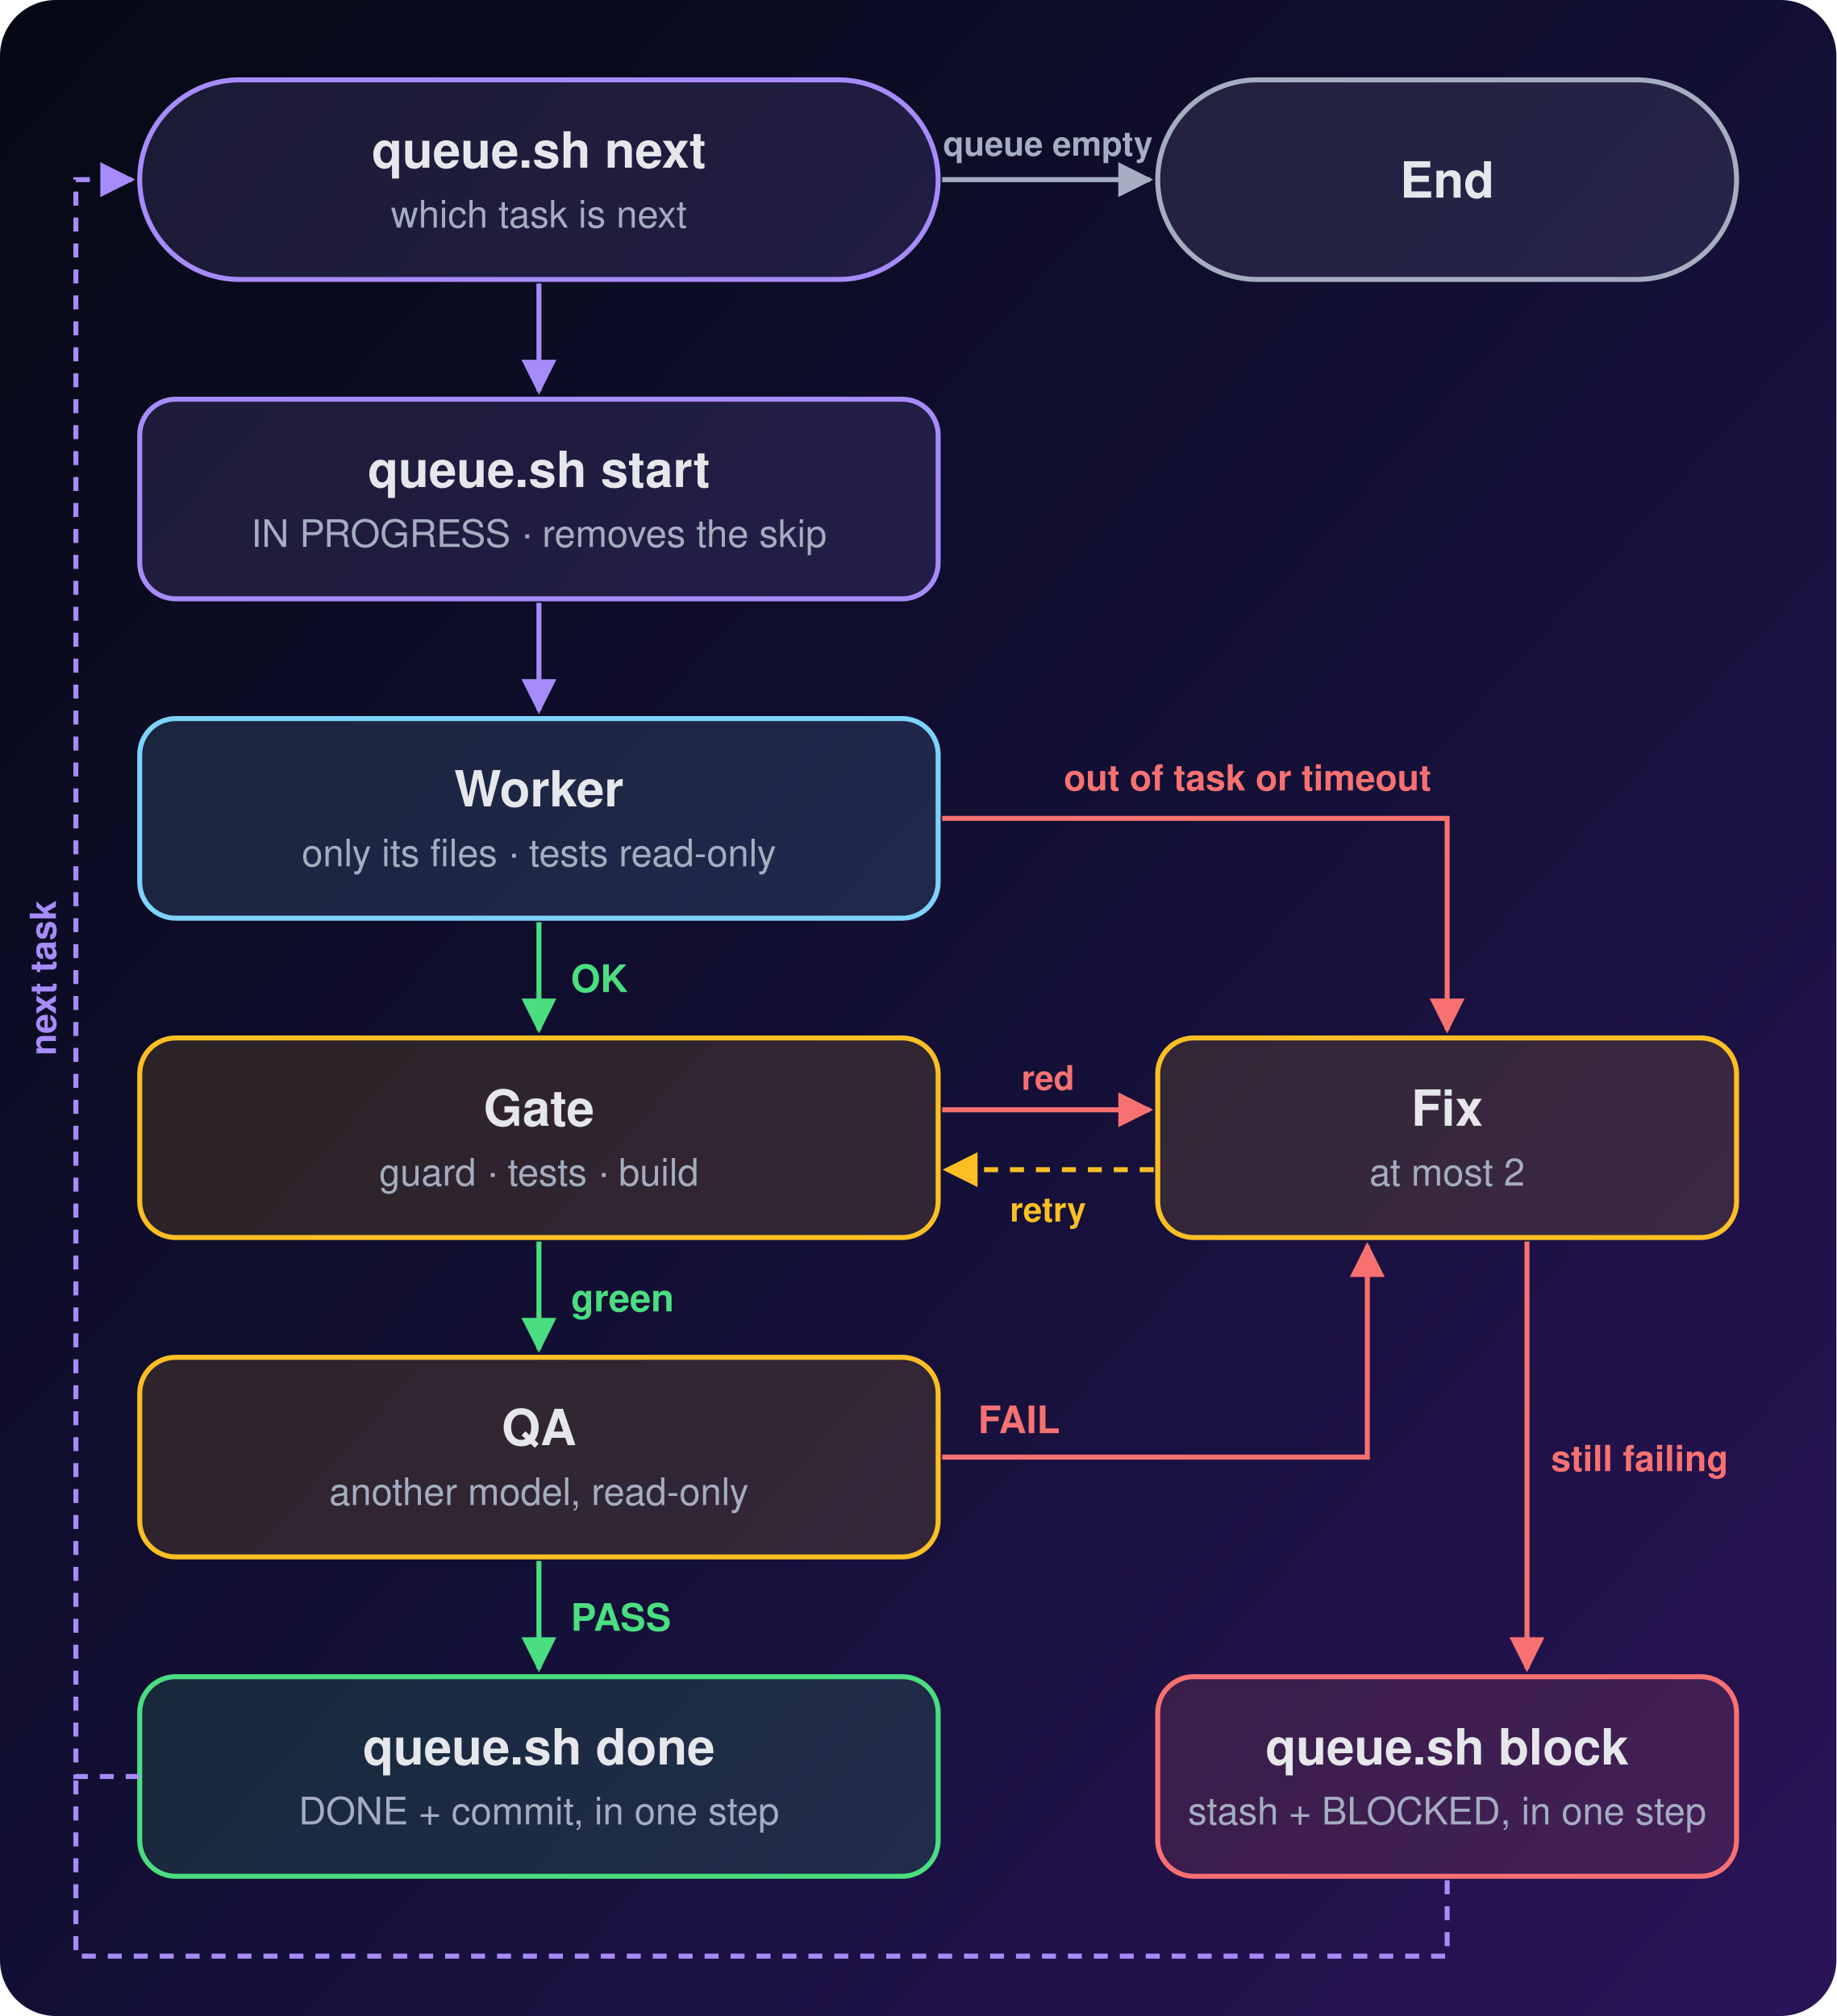
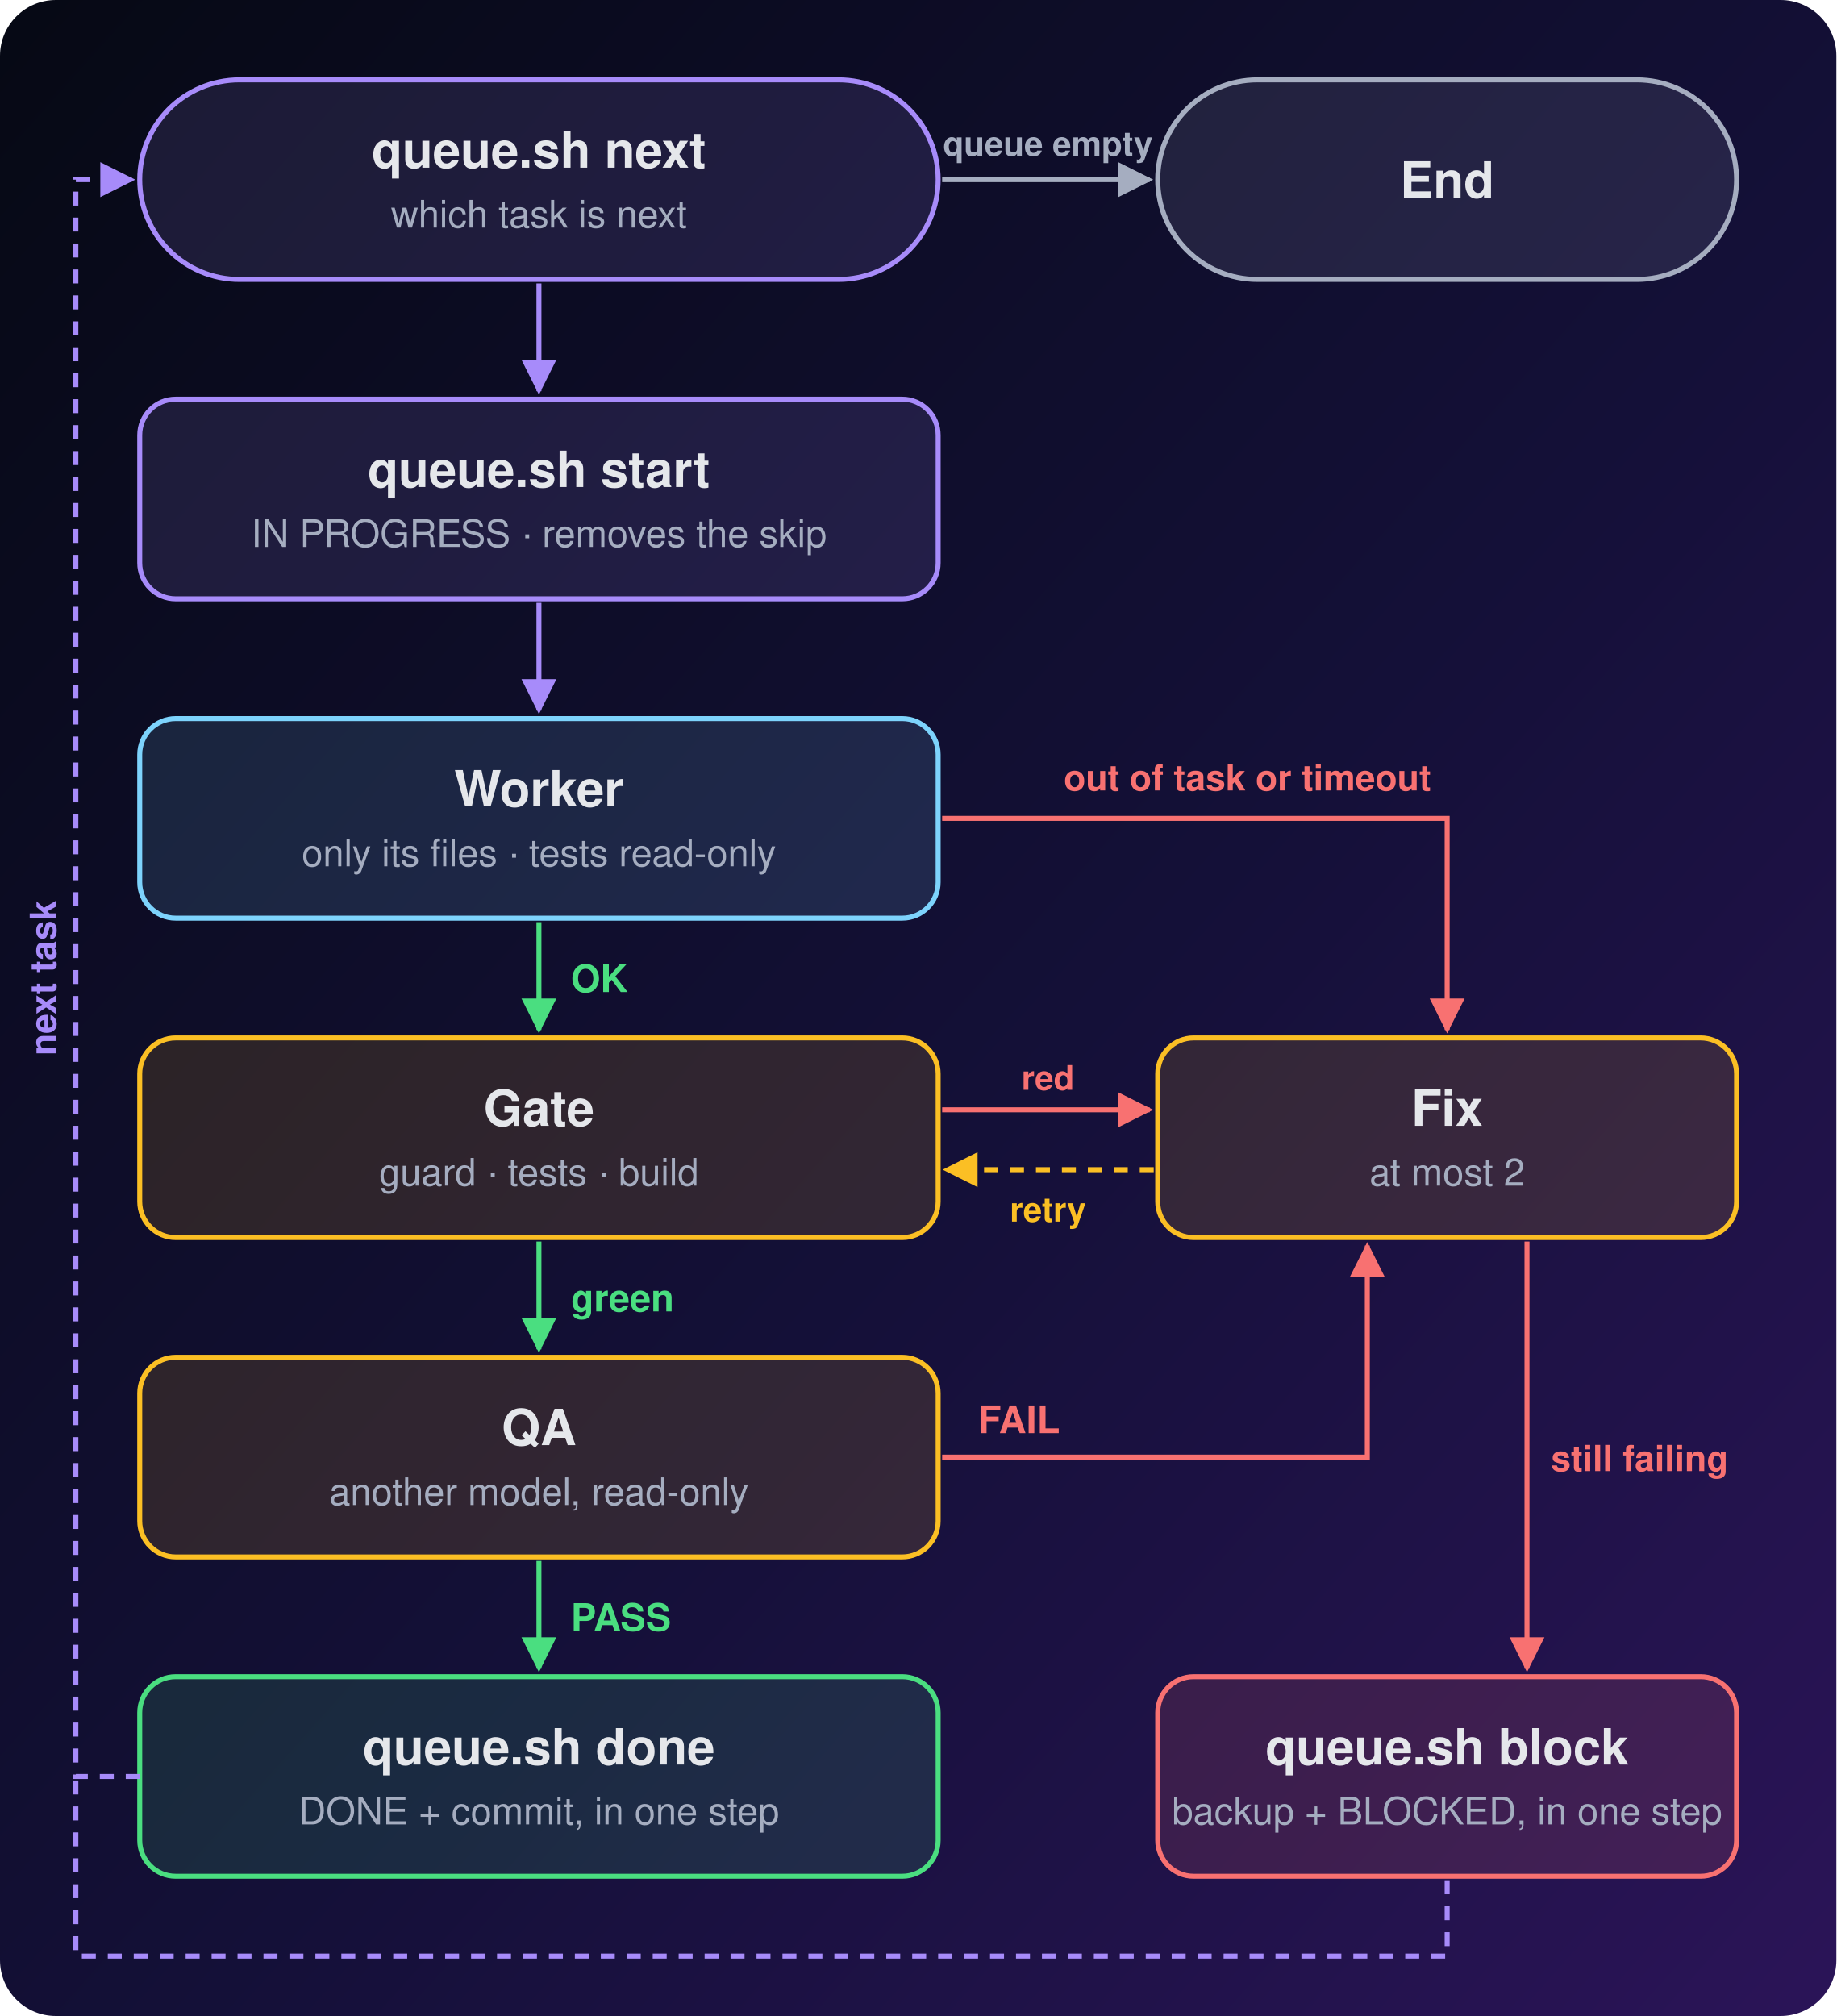
<svg xmlns="http://www.w3.org/2000/svg" viewBox="0 0 920 1010" width="920" height="1010" role="img" aria-label="Each task: queue.sh picks and starts it, a worker implements it, the gate and QA check it, and queue.sh closes it as DONE or BLOCKED">
  <style>text { font-family: -apple-system, BlinkMacSystemFont, 'Segoe UI', Helvetica, Arial, sans-serif; }</style>
  <defs>
    <linearGradient id="bg" x1="0" y1="0" x2="1" y2="1">
      <stop offset="0" stop-color="#060914" />
      <stop offset=".55" stop-color="#141038" />
      <stop offset="1" stop-color="#2b1458" />
    </linearGradient>
    <marker id="m-text" viewBox="0 0 10 10" refX="9" refY="5" markerWidth="7" markerHeight="7" orient="auto-start-reverse">
      <path d="M0,0 L10,5 L0,10 z" fill="#e5e7eb" />
    </marker>
    <marker id="m-muted" viewBox="0 0 10 10" refX="9" refY="5" markerWidth="7" markerHeight="7" orient="auto-start-reverse">
      <path d="M0,0 L10,5 L0,10 z" fill="#a5adc0" />
    </marker>
    <marker id="m-violet" viewBox="0 0 10 10" refX="9" refY="5" markerWidth="7" markerHeight="7" orient="auto-start-reverse">
      <path d="M0,0 L10,5 L0,10 z" fill="#a78bfa" />
    </marker>
    <marker id="m-violet2" viewBox="0 0 10 10" refX="9" refY="5" markerWidth="7" markerHeight="7" orient="auto-start-reverse">
      <path d="M0,0 L10,5 L0,10 z" fill="#8b5cf6" />
    </marker>
    <marker id="m-green" viewBox="0 0 10 10" refX="9" refY="5" markerWidth="7" markerHeight="7" orient="auto-start-reverse">
      <path d="M0,0 L10,5 L0,10 z" fill="#4ade80" />
    </marker>
    <marker id="m-amber" viewBox="0 0 10 10" refX="9" refY="5" markerWidth="7" markerHeight="7" orient="auto-start-reverse">
      <path d="M0,0 L10,5 L0,10 z" fill="#fbbf24" />
    </marker>
    <marker id="m-red" viewBox="0 0 10 10" refX="9" refY="5" markerWidth="7" markerHeight="7" orient="auto-start-reverse">
      <path d="M0,0 L10,5 L0,10 z" fill="#f87171" />
    </marker>
    <marker id="m-blue" viewBox="0 0 10 10" refX="9" refY="5" markerWidth="7" markerHeight="7" orient="auto-start-reverse">
      <path d="M0,0 L10,5 L0,10 z" fill="#7dd3fc" />
    </marker>
  </defs>
  <rect width="920" height="1010" rx="28" fill="url(#bg)" />
  <rect x="70" y="40" width="400" height="100" rx="50.0" fill="#a78bfa" fill-opacity=".13" stroke="#a78bfa" stroke-width="2.5" />
  <text x="270.0" y="84.0" text-anchor="middle" font-size="25" font-weight="700" fill="#e5e7eb">queue.sh next</text>
  <text x="270.0" y="114.0" text-anchor="middle" font-size="19" fill="#a5adc0">which task is next</text>
  <rect x="70" y="200" width="400" height="100" rx="18" fill="#a78bfa" fill-opacity=".13" stroke="#a78bfa" stroke-width="2.5" />
  <text x="270.0" y="244.0" text-anchor="middle" font-size="25" font-weight="700" fill="#e5e7eb">queue.sh start</text>
  <text x="270.0" y="274.0" text-anchor="middle" font-size="19" fill="#a5adc0">IN PROGRESS · removes the skip</text>
  <rect x="70" y="360" width="400" height="100" rx="18" fill="#7dd3fc" fill-opacity=".13" stroke="#7dd3fc" stroke-width="2.5" />
  <text x="270.0" y="404.0" text-anchor="middle" font-size="25" font-weight="700" fill="#e5e7eb">Worker</text>
  <text x="270.0" y="434.0" text-anchor="middle" font-size="19" fill="#a5adc0">only its files · tests read-only</text>
  <rect x="70" y="520" width="400" height="100" rx="18" fill="#fbbf24" fill-opacity=".13" stroke="#fbbf24" stroke-width="2.5" />
  <text x="270.0" y="564.0" text-anchor="middle" font-size="25" font-weight="700" fill="#e5e7eb">Gate</text>
  <text x="270.0" y="594.0" text-anchor="middle" font-size="19" fill="#a5adc0">guard · tests · build</text>
  <rect x="70" y="680" width="400" height="100" rx="18" fill="#fbbf24" fill-opacity=".13" stroke="#fbbf24" stroke-width="2.5" />
  <text x="270.0" y="724.0" text-anchor="middle" font-size="25" font-weight="700" fill="#e5e7eb">QA</text>
  <text x="270.0" y="754.0" text-anchor="middle" font-size="19" fill="#a5adc0">another model, read-only</text>
  <rect x="70" y="840" width="400" height="100" rx="18" fill="#4ade80" fill-opacity=".13" stroke="#4ade80" stroke-width="2.5" />
  <text x="270.0" y="884.0" text-anchor="middle" font-size="25" font-weight="700" fill="#e5e7eb">queue.sh done</text>
  <text x="270.0" y="914.0" text-anchor="middle" font-size="19" fill="#a5adc0">DONE + commit, in one step</text>
  <rect x="580" y="40" width="290" height="100" rx="50.0" fill="#a5adc0" fill-opacity=".13" stroke="#a5adc0" stroke-width="2.5" />
  <text x="725.0" y="99.0" text-anchor="middle" font-size="25" font-weight="700" fill="#e5e7eb">End</text>
  <rect x="580" y="520" width="290" height="100" rx="18" fill="#fbbf24" fill-opacity=".13" stroke="#fbbf24" stroke-width="2.5" />
  <text x="725.0" y="564.0" text-anchor="middle" font-size="25" font-weight="700" fill="#e5e7eb">Fix</text>
  <text x="725.0" y="594.0" text-anchor="middle" font-size="19" fill="#a5adc0">at most 2</text>
  <rect x="580" y="840" width="290" height="100" rx="18" fill="#f87171" fill-opacity=".13" stroke="#f87171" stroke-width="2.5" />
  <text x="725.0" y="884.0" text-anchor="middle" font-size="25" font-weight="700" fill="#e5e7eb">queue.sh block</text>
-   <text x="725.0" y="914.0" text-anchor="middle" font-size="19" fill="#a5adc0">stash + BLOCKED, in one step</text>
+   <text x="725.0" y="914.0" text-anchor="middle" font-size="19" fill="#a5adc0">backup + BLOCKED, in one step</text>
  <path d="M270.0,142 L270.0,196" fill="none" stroke="#a78bfa" stroke-width="2.5" marker-end="url(#m-violet)" />
  <path d="M270.0,302 L270.0,356" fill="none" stroke="#a78bfa" stroke-width="2.5" marker-end="url(#m-violet)" />
  <path d="M270.0,462 L270.0,516" fill="none" stroke="#4ade80" stroke-width="2.5" marker-end="url(#m-green)" />
  <text x="286.0" y="497.0" text-anchor="start" font-size="19" font-weight="600" fill="#4ade80">OK</text>
  <path d="M270.0,622 L270.0,676" fill="none" stroke="#4ade80" stroke-width="2.5" marker-end="url(#m-green)" />
  <text x="286.0" y="657.0" text-anchor="start" font-size="19" font-weight="600" fill="#4ade80">green</text>
  <path d="M270.0,782 L270.0,836" fill="none" stroke="#4ade80" stroke-width="2.5" marker-end="url(#m-green)" />
  <text x="286.0" y="817.0" text-anchor="start" font-size="19" font-weight="600" fill="#4ade80">PASS</text>
  <path d="M472,90.0 L576,90.0" fill="none" stroke="#a5adc0" stroke-width="2.5" marker-end="url(#m-muted)" />
  <text x="525.0" y="78.0" text-anchor="middle" font-size="17" font-weight="600" fill="#a5adc0">queue empty</text>
  <path d="M472,410.0 L725.0,410.0 L725.0,516" fill="none" stroke="#f87171" stroke-width="2.5" marker-end="url(#m-red)" />
  <text x="717.0" y="396.0" text-anchor="end" font-size="18" font-weight="600" fill="#f87171">out of task or timeout</text>
  <path d="M472,556.0 L576,556.0" fill="none" stroke="#f87171" stroke-width="2.5" marker-end="url(#m-red)" />
  <text x="525.0" y="546.0" text-anchor="middle" font-size="17" font-weight="600" fill="#f87171">red</text>
  <path d="M578,586.0 L474,586.0" fill="none" stroke="#fbbf24" stroke-width="2.5" stroke-dasharray="7 6" marker-end="url(#m-amber)" />
  <text x="525.0" y="612.0" text-anchor="middle" font-size="17" font-weight="600" fill="#fbbf24">retry</text>
  <path d="M472,730.0 L685.0,730.0 L685.0,624" fill="none" stroke="#f87171" stroke-width="2.5" marker-end="url(#m-red)" />
  <text x="490" y="718.0" text-anchor="start" font-size="19" font-weight="600" fill="#f87171">FAIL</text>
  <path d="M765.0,622 L765.0,836" fill="none" stroke="#f87171" stroke-width="2.5" marker-end="url(#m-red)" />
  <text x="777.0" y="737.0" text-anchor="start" font-size="18" font-weight="600" fill="#f87171">still failing</text>
  <path d="M70,890.0 L38,890.0 L38,90.0 L66,90.0" fill="none" stroke="#a78bfa" stroke-width="2.5" stroke-dasharray="7 6" marker-end="url(#m-violet)" />
  <path d="M725.0,942 L725.0,980 L38,980 L38,890.0" fill="none" stroke="#a78bfa" stroke-width="2.5" stroke-dasharray="7 6" />
  <text transform="translate(28,490.0) rotate(-90)" text-anchor="middle" font-size="18" font-weight="600" fill="#a78bfa">next task</text>
</svg>
